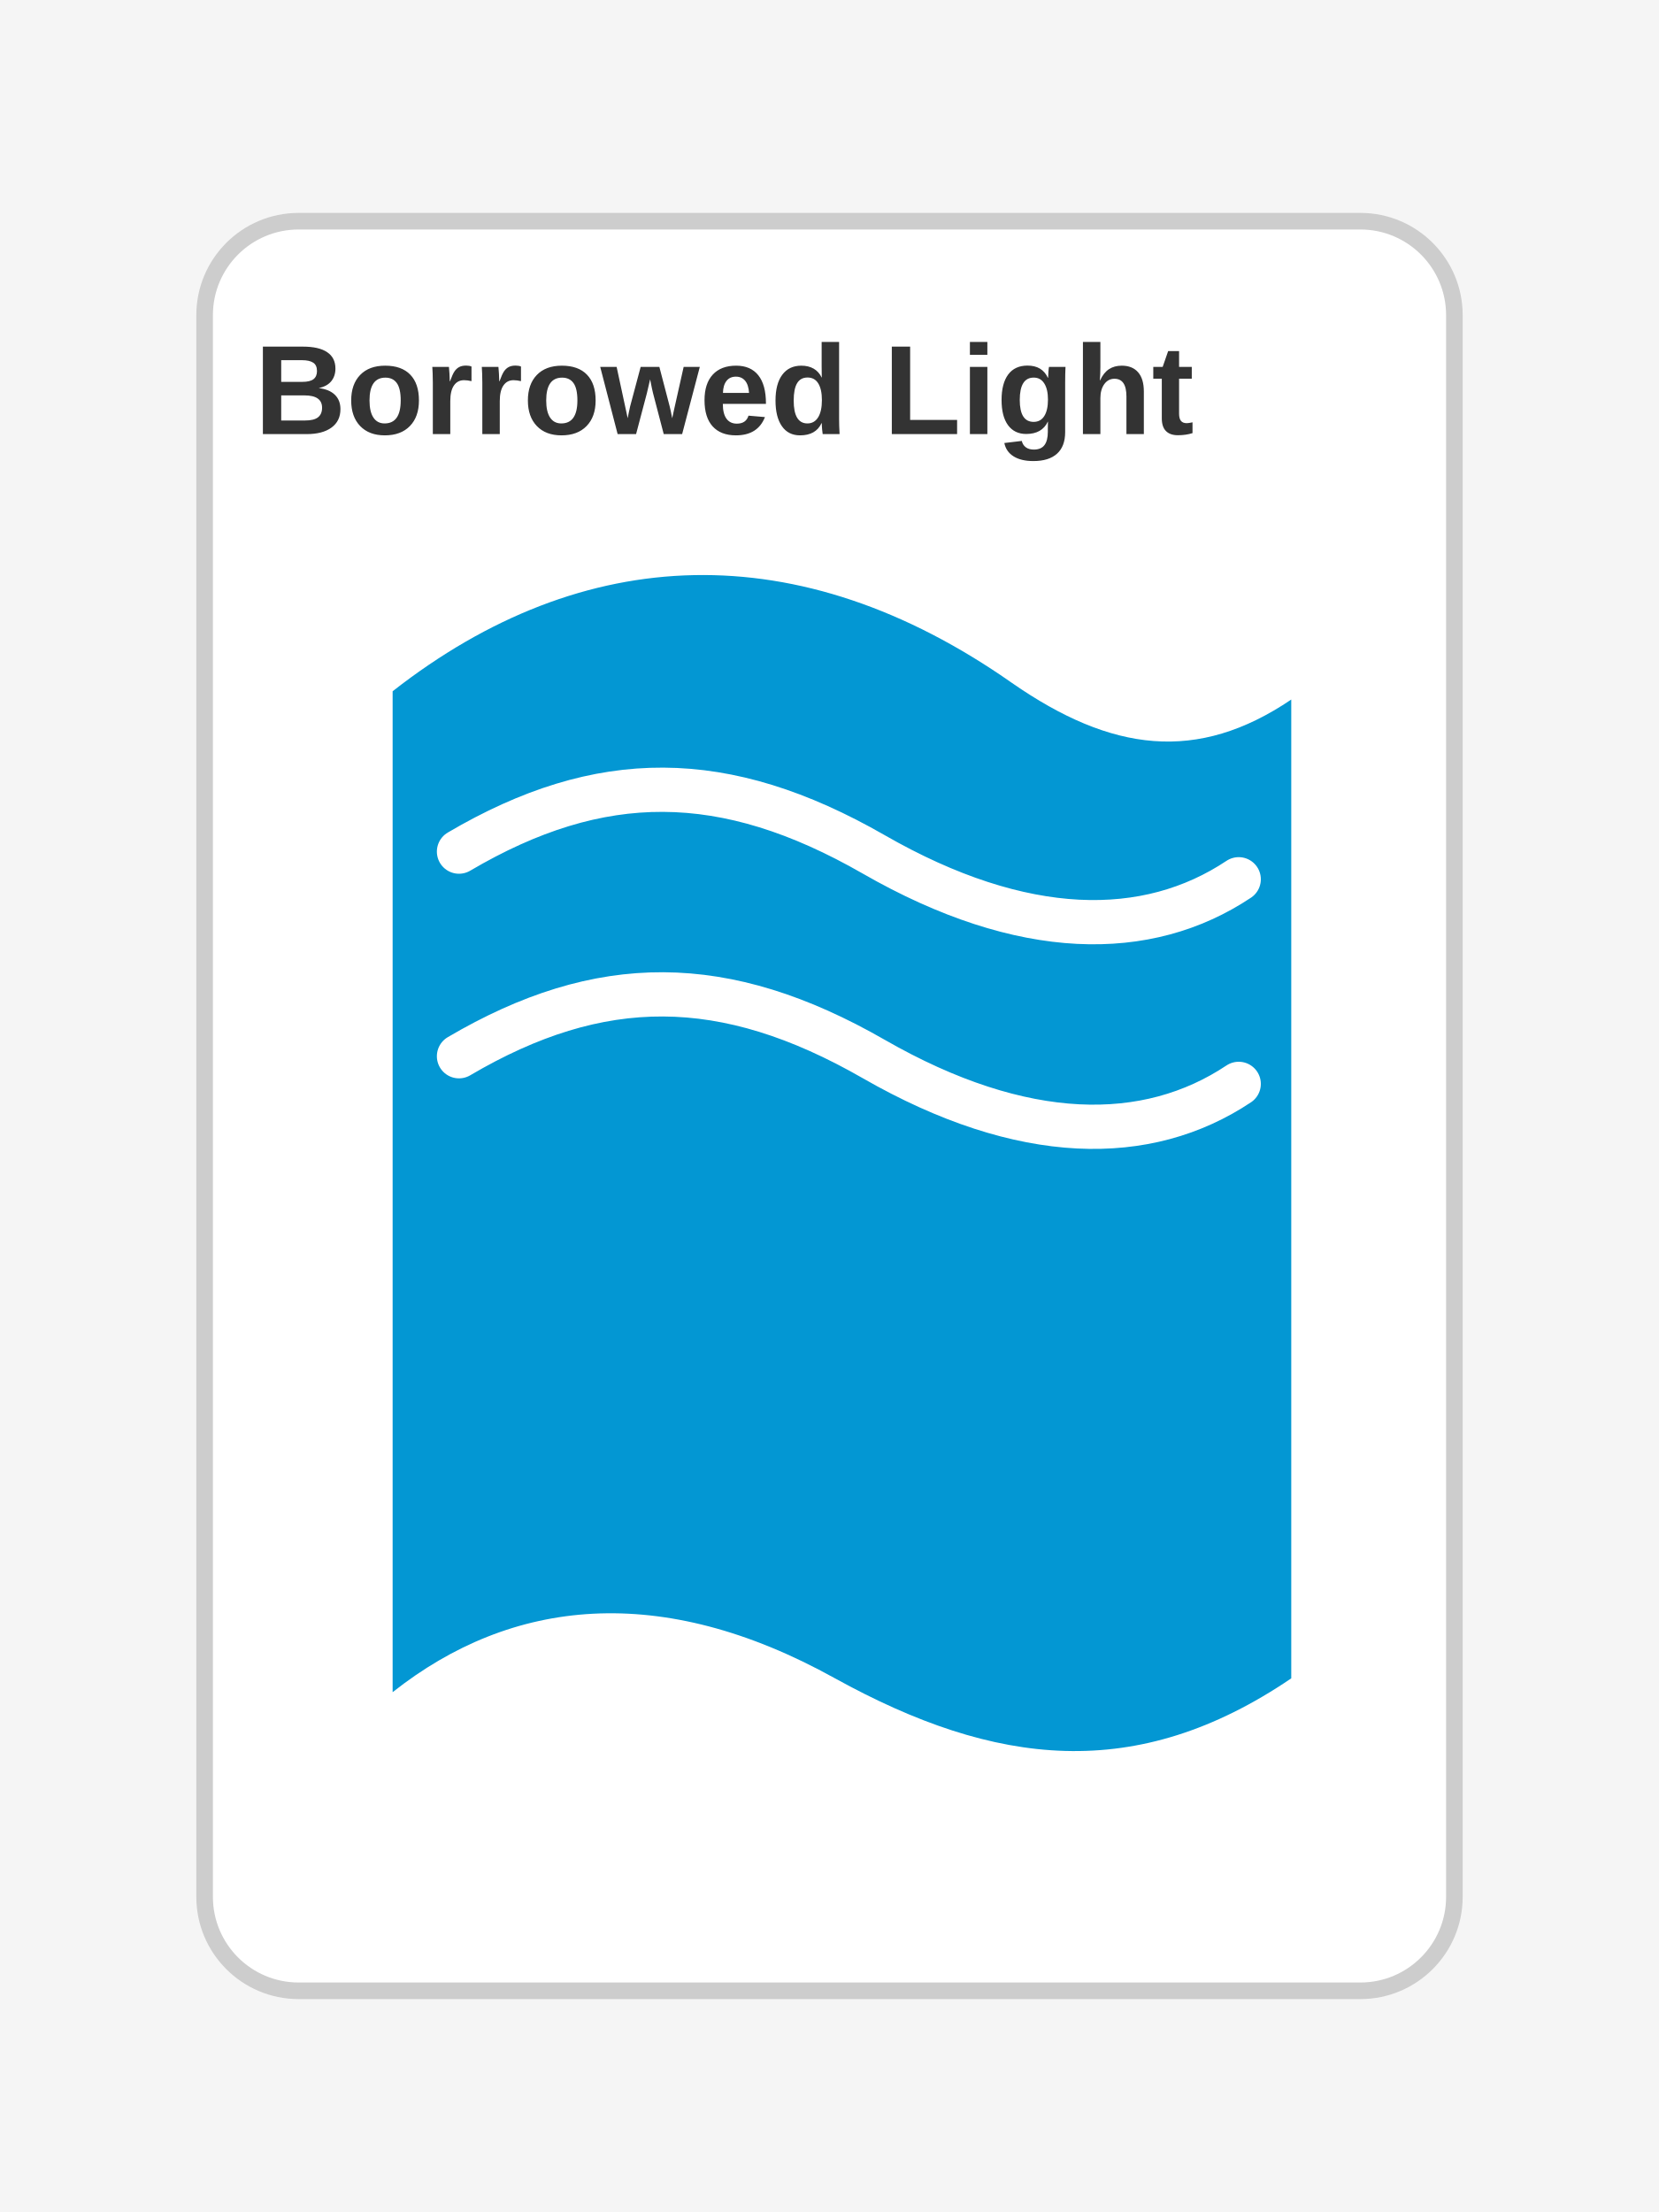
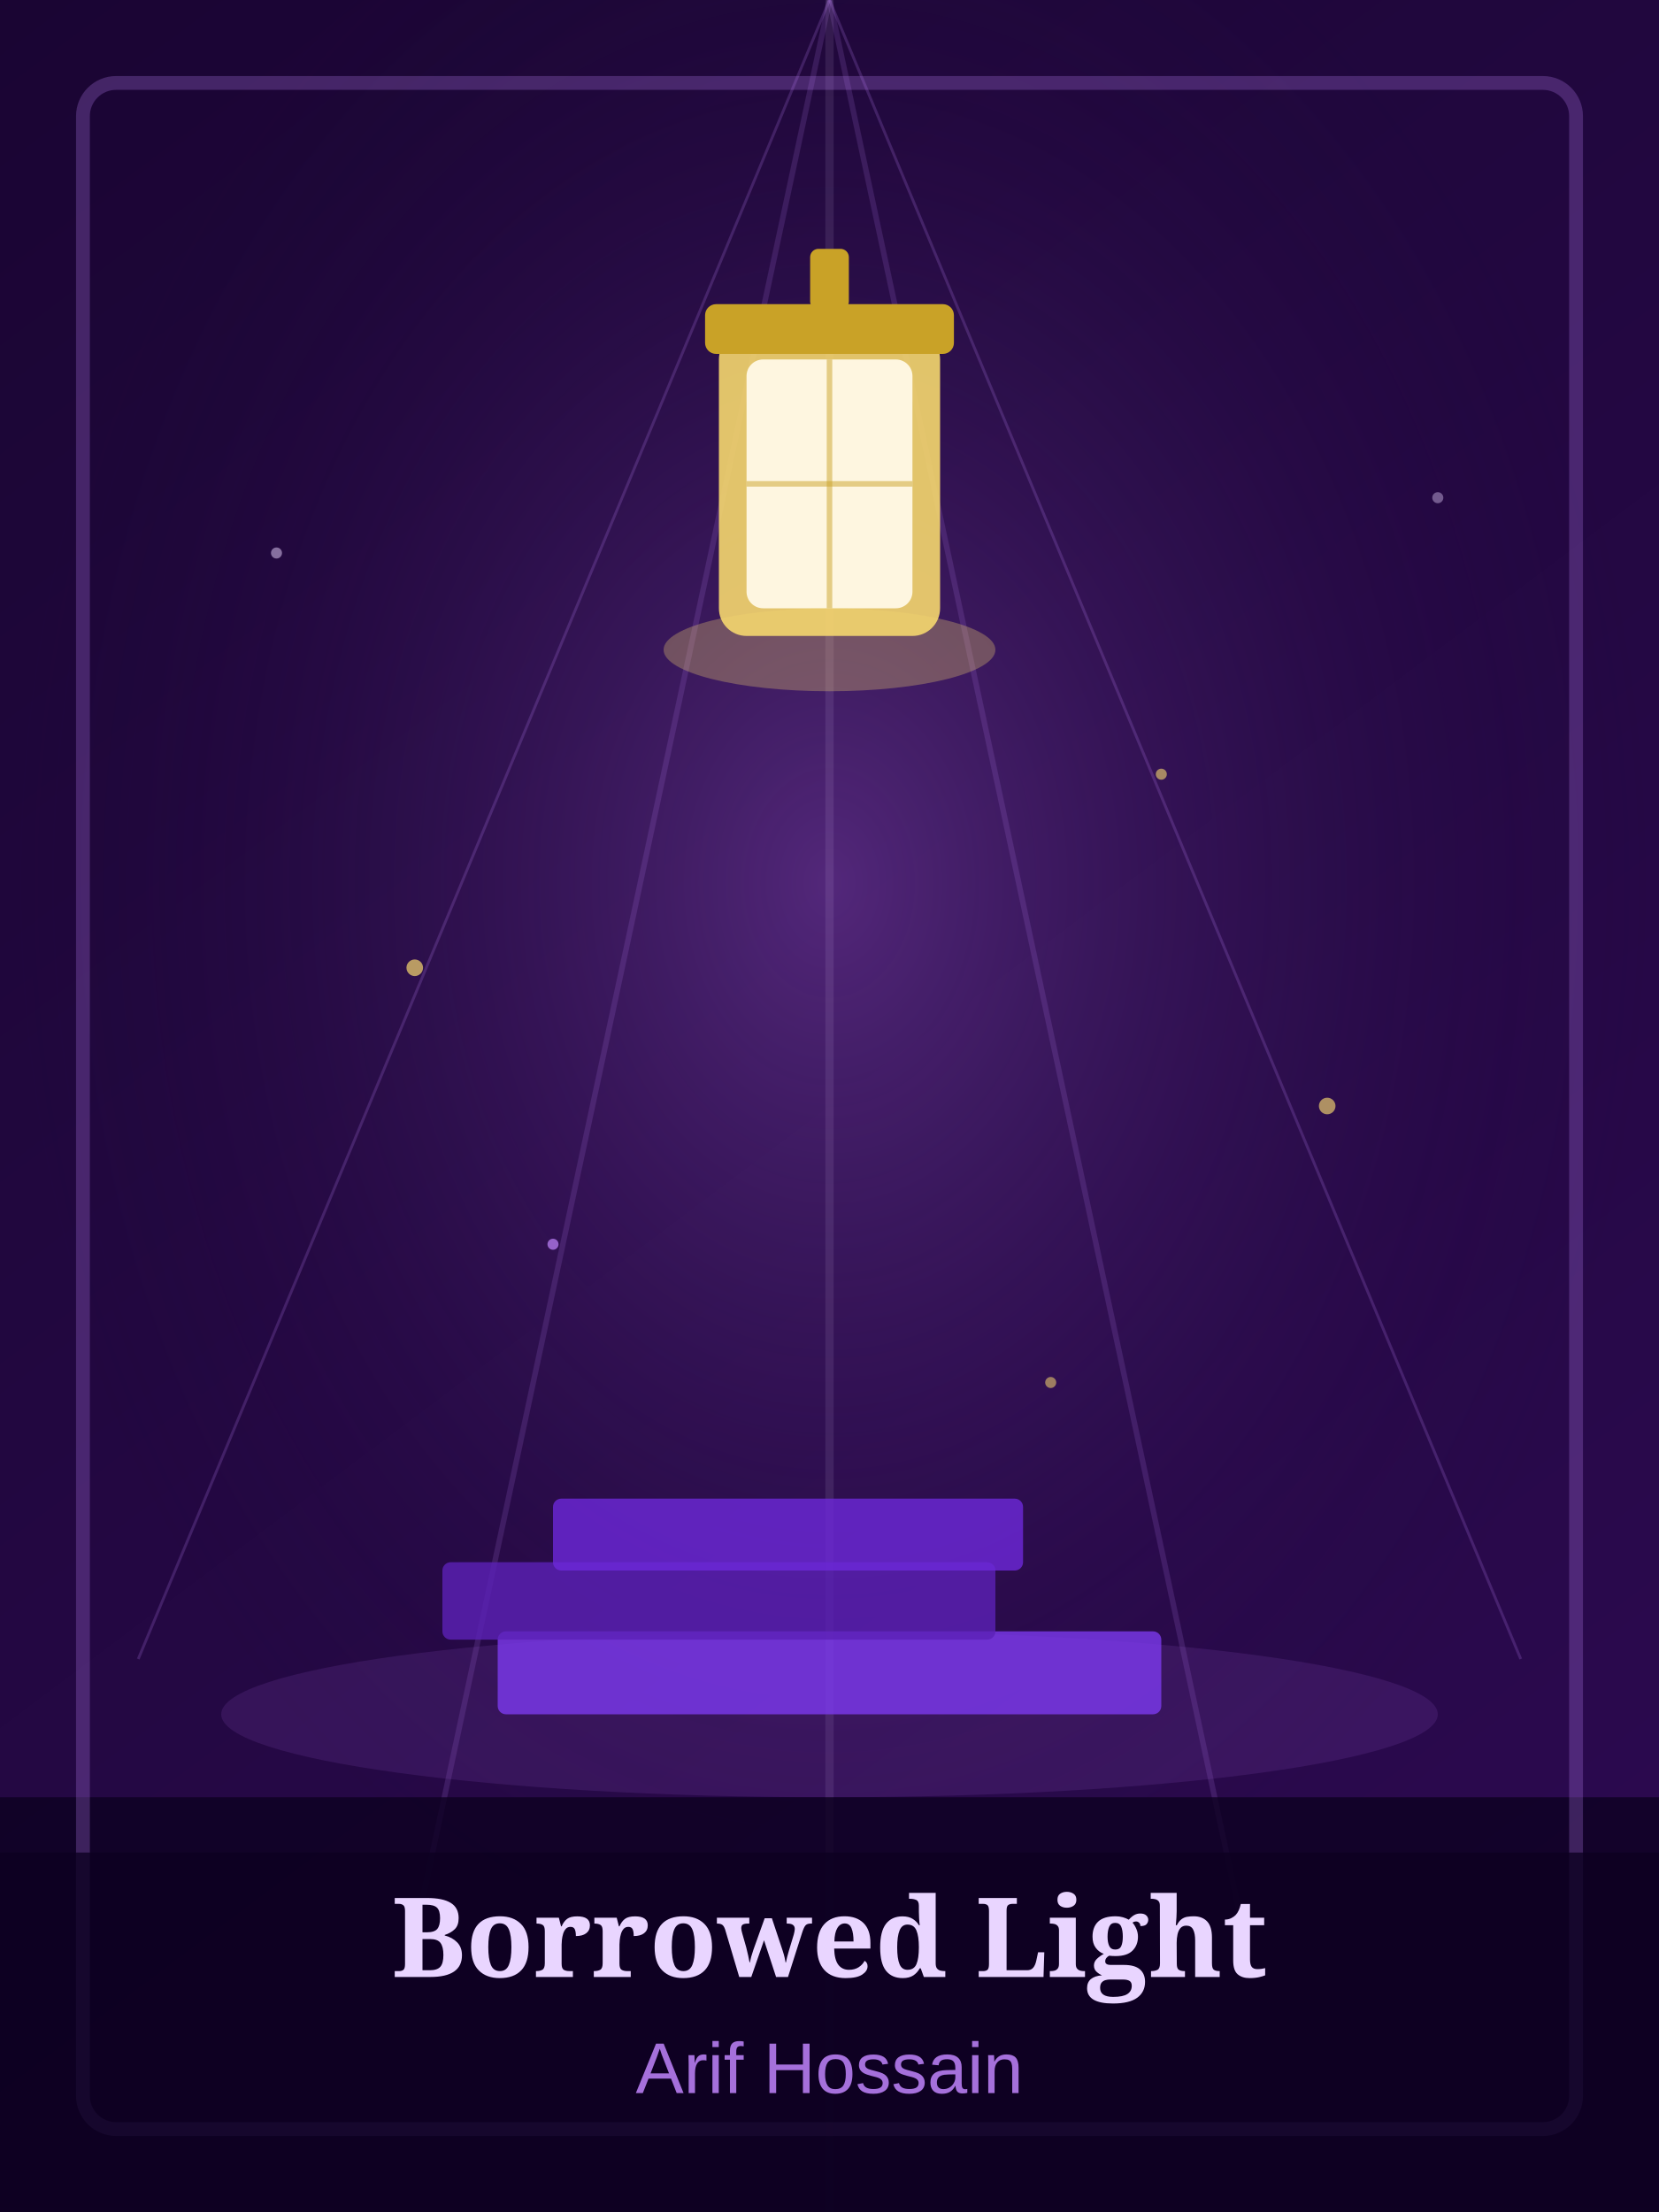
<svg xmlns="http://www.w3.org/2000/svg" width="600" height="800" viewBox="0 0 600 800" fill="none">
-   <rect width="600" height="800" fill="#F5F5F5" />
-   <rect x="74" y="80" width="452" height="640" rx="34" fill="#FFFFFF" stroke="#CDCDCD" stroke-width="6" />
-   <path d="M142 250C211 196 289 193 366 247C402 272 433 276 467 253V607C411 645 360 639 302 607C239 572 185 578 142 612V250Z" fill="#0397D3" />
-   <path d="M166 308C217 278 262 278 316 309C370 340 415 340 448 318" stroke="white" stroke-width="16" stroke-linecap="round" />
-   <path d="M166 382C217 352 262 352 316 383C370 414 415 414 448 392" stroke="white" stroke-width="16" stroke-linecap="round" />
-   <text x="92" y="157" fill="#333333" font-family="Arial, sans-serif" font-size="46" font-weight="700">Borrowed Light</text>
+   <defs>
+     <linearGradient id="bg" x1="0" y1="0" x2="600" y2="800" gradientUnits="userSpaceOnUse">
+       <stop offset="0%" stop-color="#1a0533" />
+       <stop offset="100%" stop-color="#2d0a52" />
+     </linearGradient>
+     <radialGradient id="glow" cx="50%" cy="40%" r="50%">
+       <stop offset="0%" stop-color="#9b59d0" stop-opacity="0.4" />
+       <stop offset="100%" stop-color="#1a0533" stop-opacity="0" />
+     </radialGradient>
+   </defs>
+   <rect width="600" height="800" fill="url(#bg)" />
+   <rect width="600" height="800" fill="url(#glow)" />
+   <line x1="300" y1="0" x2="50" y2="600" stroke="#c084fc" stroke-width="1" opacity="0.2" />
+   <line x1="300" y1="0" x2="150" y2="700" stroke="#c084fc" stroke-width="2" opacity="0.15" />
+   <line x1="300" y1="0" x2="300" y2="800" stroke="#e9d5ff" stroke-width="3" opacity="0.1" />
+   <line x1="300" y1="0" x2="450" y2="700" stroke="#c084fc" stroke-width="2" opacity="0.15" />
+   <line x1="300" y1="0" x2="550" y2="600" stroke="#c084fc" stroke-width="1" opacity="0.2" />
+   <rect x="260" y="120" width="80" height="110" rx="10" fill="#f5d76e" opacity="0.9" />
+   <rect x="270" y="130" width="60" height="90" rx="6" fill="#fff9e6" opacity="0.95" />
+   <rect x="255" y="110" width="90" height="18" rx="4" fill="#c9a227" />
+   <rect x="293" y="90" width="14" height="22" rx="3" fill="#c9a227" />
+   <line x1="300" y1="130" x2="300" y2="220" stroke="#c9a227" stroke-width="2" opacity="0.5" />
+   <line x1="270" y1="175" x2="330" y2="175" stroke="#c9a227" stroke-width="2" opacity="0.5" />
+   <ellipse cx="300" cy="235" rx="60" ry="15" fill="#f5d76e" opacity="0.3" />
+   <circle cx="150" cy="350" r="3" fill="#f5d76e" opacity="0.7" />
+   <circle cx="420" cy="280" r="2" fill="#f5d76e" opacity="0.6" />
+   <circle cx="100" cy="200" r="2" fill="#e9d5ff" opacity="0.5" />
+   <circle cx="480" cy="400" r="3" fill="#f5d76e" opacity="0.65" />
+   <circle cx="200" cy="450" r="2" fill="#c084fc" opacity="0.7" />
+   <circle cx="380" cy="500" r="2" fill="#f5d76e" opacity="0.55" />
+   <circle cx="520" cy="180" r="2" fill="#e9d5ff" opacity="0.4" />
+   <ellipse cx="300" cy="620" rx="220" ry="30" fill="#9b59d0" opacity="0.15" />
+   <path d="M0 650 L600 650 L600 800 L0 800 Z" fill="#0d0020" opacity="0.8" />
+   <rect x="180" y="590" width="240" height="30" rx="3" fill="#7c3aed" opacity="0.8" />
+   <rect x="160" y="565" width="200" height="28" rx="3" fill="#5b21b6" opacity="0.8" />
+   <rect x="200" y="542" width="170" height="26" rx="3" fill="#6d28d9" opacity="0.8" />
+   <rect x="30" y="30" width="540" height="740" rx="12" stroke="#c084fc" stroke-opacity="0.25" stroke-width="5" />
+   <rect x="0" y="670" width="600" height="130" fill="#0d0020" opacity="0.8" />
+   <text x="300" y="715" fill="#e9d5ff" font-family="Georgia, serif" font-size="40" font-weight="700" text-anchor="middle">Borrowed Light</text>
+   <text x="300" y="757" fill="#c084fc" font-family="Arial, sans-serif" font-size="26" text-anchor="middle" opacity="0.85">Arif Hossain</text>
</svg>
